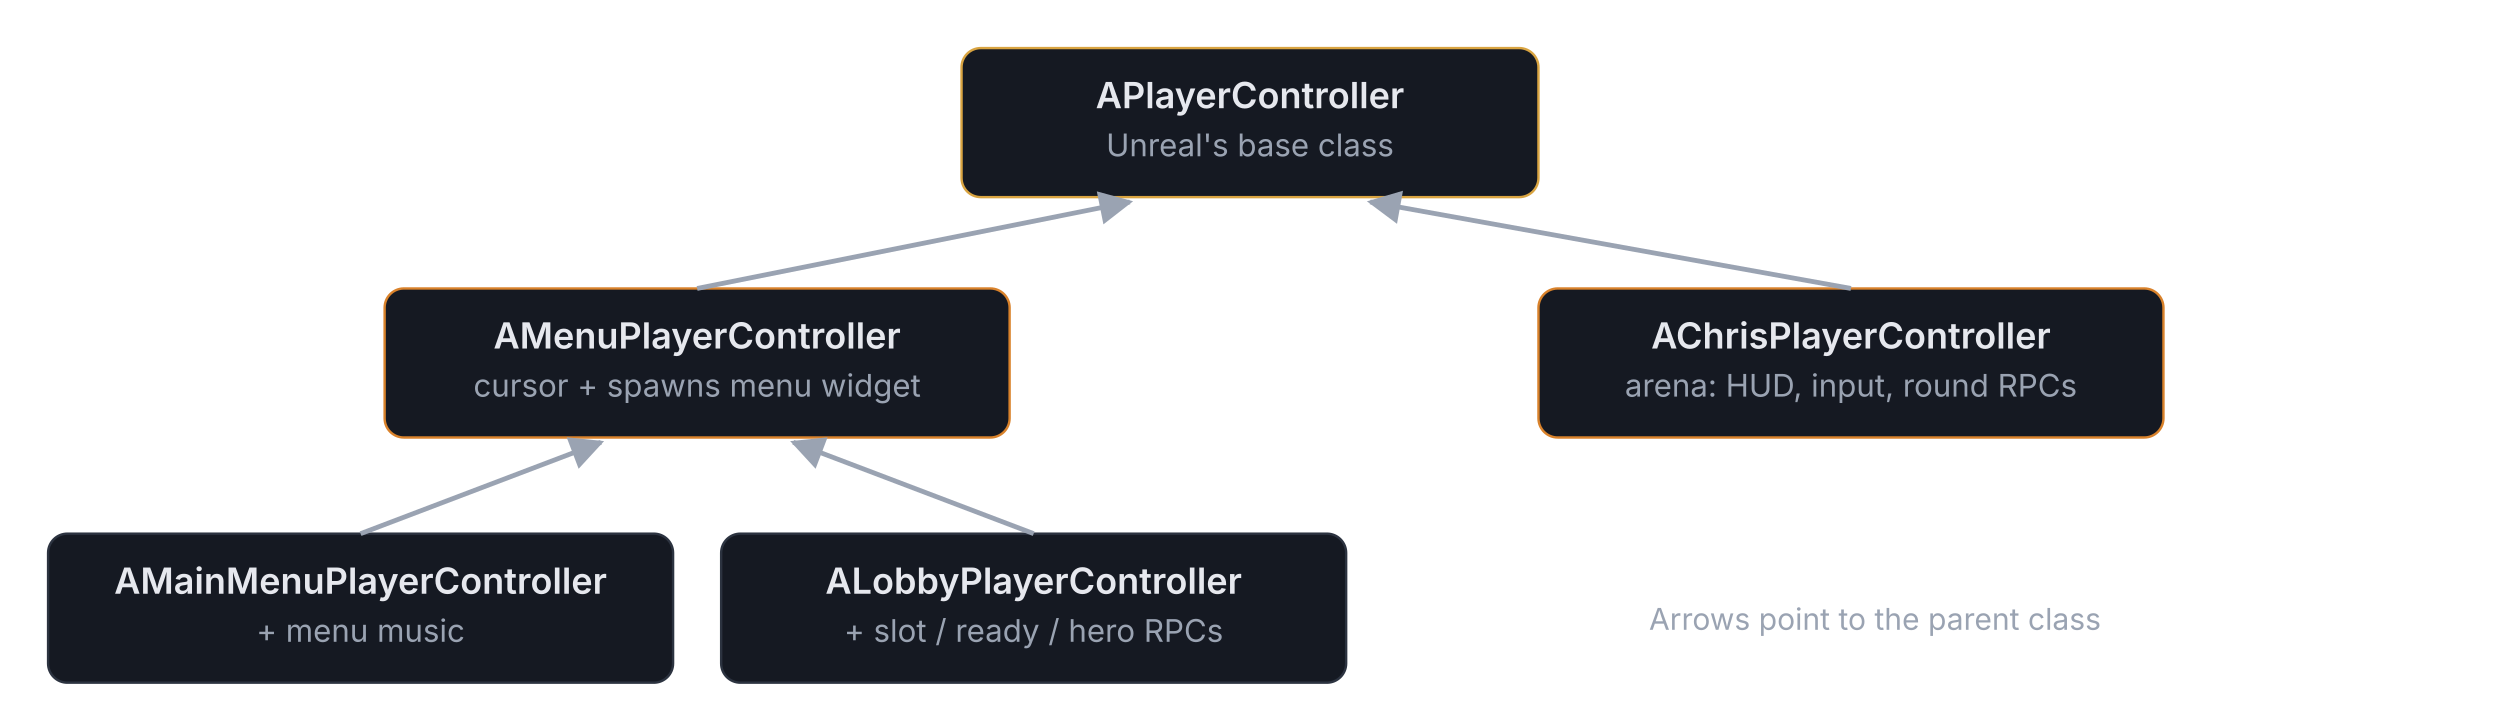
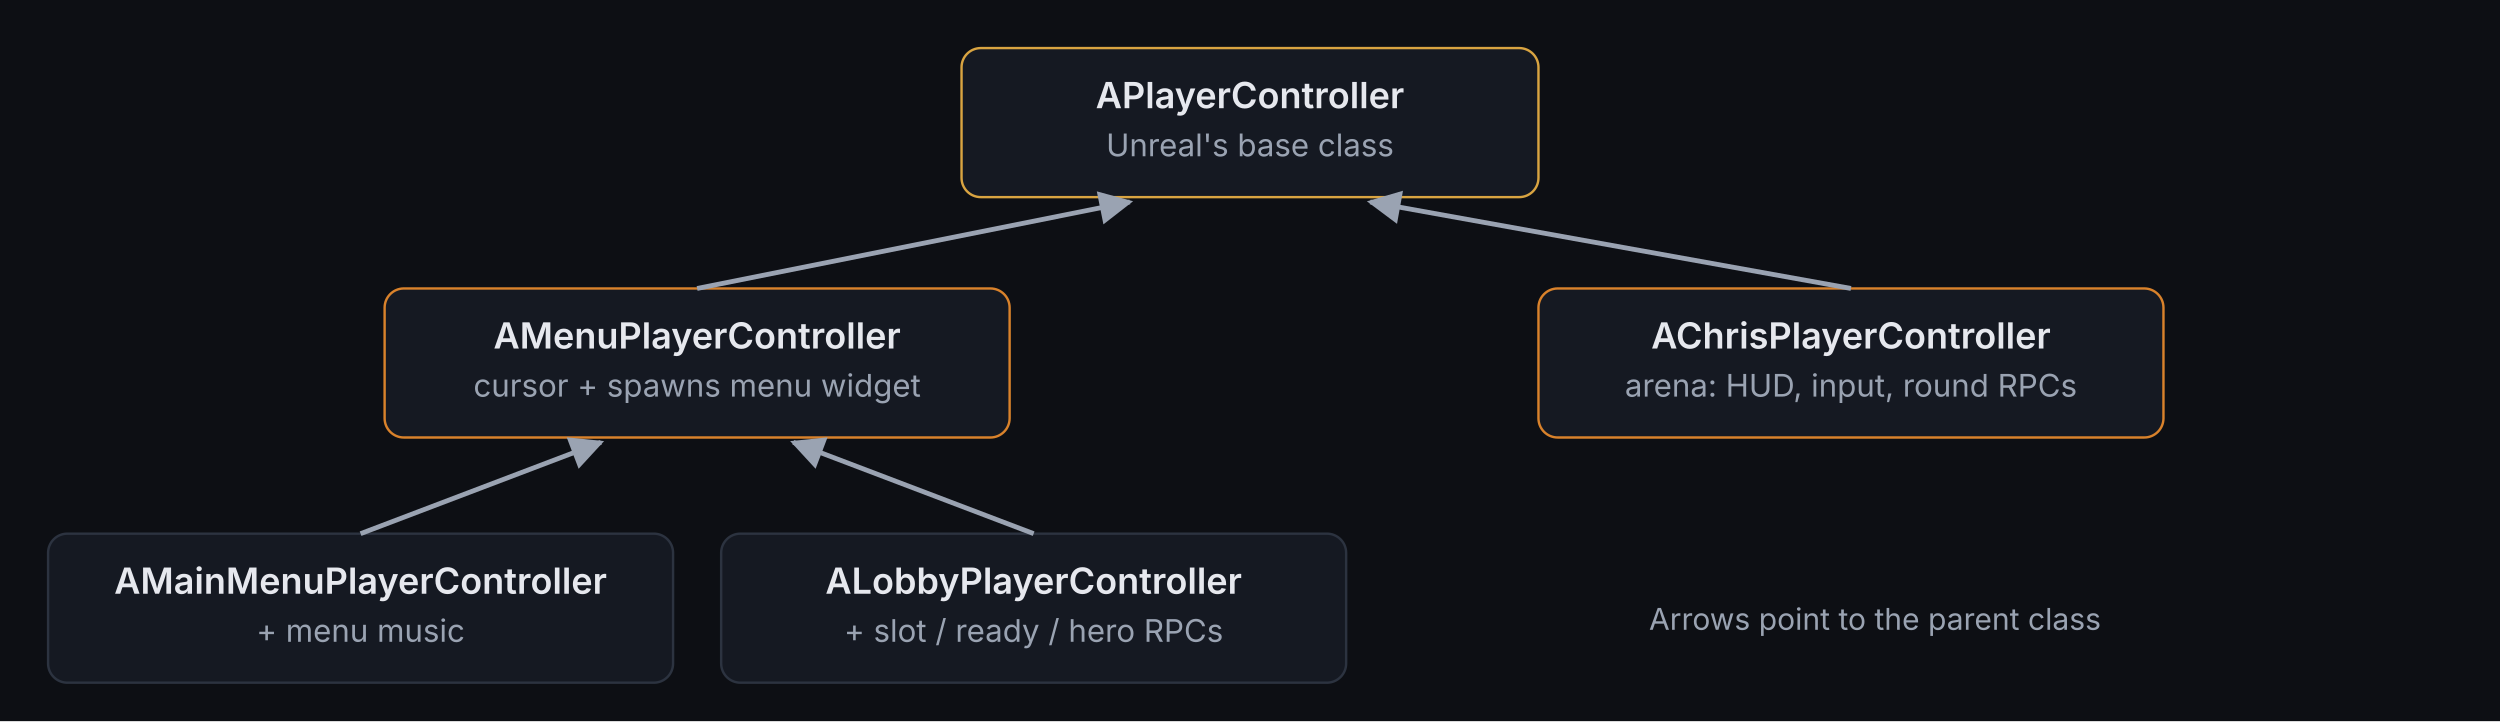
<svg xmlns="http://www.w3.org/2000/svg" viewBox="0 0 1040 300" font-family="Inter, system-ui, Segoe UI, sans-serif" role="img" aria-label="Player controller inheritance: menu and lobby controllers share AMenuPlayerController; the arena controller inherits directly from APlayerController">
  <defs>
    <marker id="hd9a441" viewBox="0 0 10 10" refX="9" refY="5" markerWidth="7" markerHeight="7" orient="auto-start-reverse">
      <path d="M0 0 L10 5 L0 10 z" fill="#d9a441" />
    </marker>
    <marker id="h9aa3b2" viewBox="0 0 10 10" refX="9" refY="5" markerWidth="7" markerHeight="7" orient="auto-start-reverse">
      <path d="M0 0 L10 5 L0 10 z" fill="#9aa3b2" />
    </marker>
  </defs>
+   <rect width="100%" height="100%" fill="#0d0f14" />
  <rect x="400" y="20" width="240" height="62" rx="8" fill="#151922" stroke="#d9a441" />
  <text x="520.0" y="45" font-size="15" fill="#e6e8ee" font-weight="600" text-anchor="middle">APlayerController</text>
  <text x="520.0" y="65" font-size="13" fill="#9aa3b2" font-weight="400" text-anchor="middle">Unreal's base class</text>
  <rect x="160" y="120" width="260" height="62" rx="8" fill="#151922" stroke="#d9822b" />
  <text x="290.0" y="145" font-size="15" fill="#e6e8ee" font-weight="600" text-anchor="middle">AMenuPlayerController</text>
  <text x="290.0" y="165" font-size="13" fill="#9aa3b2" font-weight="400" text-anchor="middle">cursor + spawns menu widget</text>
  <rect x="640" y="120" width="260" height="62" rx="8" fill="#151922" stroke="#d9822b" />
  <text x="770.0" y="145" font-size="15" fill="#e6e8ee" font-weight="600" text-anchor="middle">AChrisPlayerController</text>
  <text x="770.0" y="165" font-size="13" fill="#9aa3b2" font-weight="400" text-anchor="middle">arena: HUD, input, round RPCs</text>
  <rect x="20" y="222" width="260" height="62" rx="8" fill="#151922" stroke="#2c3340" />
  <text x="150.0" y="247" font-size="15" fill="#e6e8ee" font-weight="600" text-anchor="middle">AMainMenuPlayerController</text>
  <text x="150.0" y="267" font-size="13" fill="#9aa3b2" font-weight="400" text-anchor="middle">+ menu music</text>
  <rect x="300" y="222" width="260" height="62" rx="8" fill="#151922" stroke="#2c3340" />
  <text x="430.0" y="247" font-size="15" fill="#e6e8ee" font-weight="600" text-anchor="middle">ALobbyPlayerController</text>
  <text x="430.0" y="267" font-size="13" fill="#9aa3b2" font-weight="400" text-anchor="middle">+ slot / ready / hero RPCs</text>
  <line x1="290" y1="120" x2="470" y2="84" stroke="#9aa3b2" stroke-width="2" marker-end="url(#h9aa3b2)" />
  <line x1="770" y1="120" x2="570" y2="84" stroke="#9aa3b2" stroke-width="2" marker-end="url(#h9aa3b2)" />
  <line x1="150" y1="222" x2="250" y2="184" stroke="#9aa3b2" stroke-width="2" marker-end="url(#h9aa3b2)" />
  <line x1="430" y1="222" x2="330" y2="184" stroke="#9aa3b2" stroke-width="2" marker-end="url(#h9aa3b2)" />
  <text x="780" y="262" font-size="12.5" fill="#9aa3b2" font-weight="400" text-anchor="middle">Arrows point to the parent class</text>
</svg>
